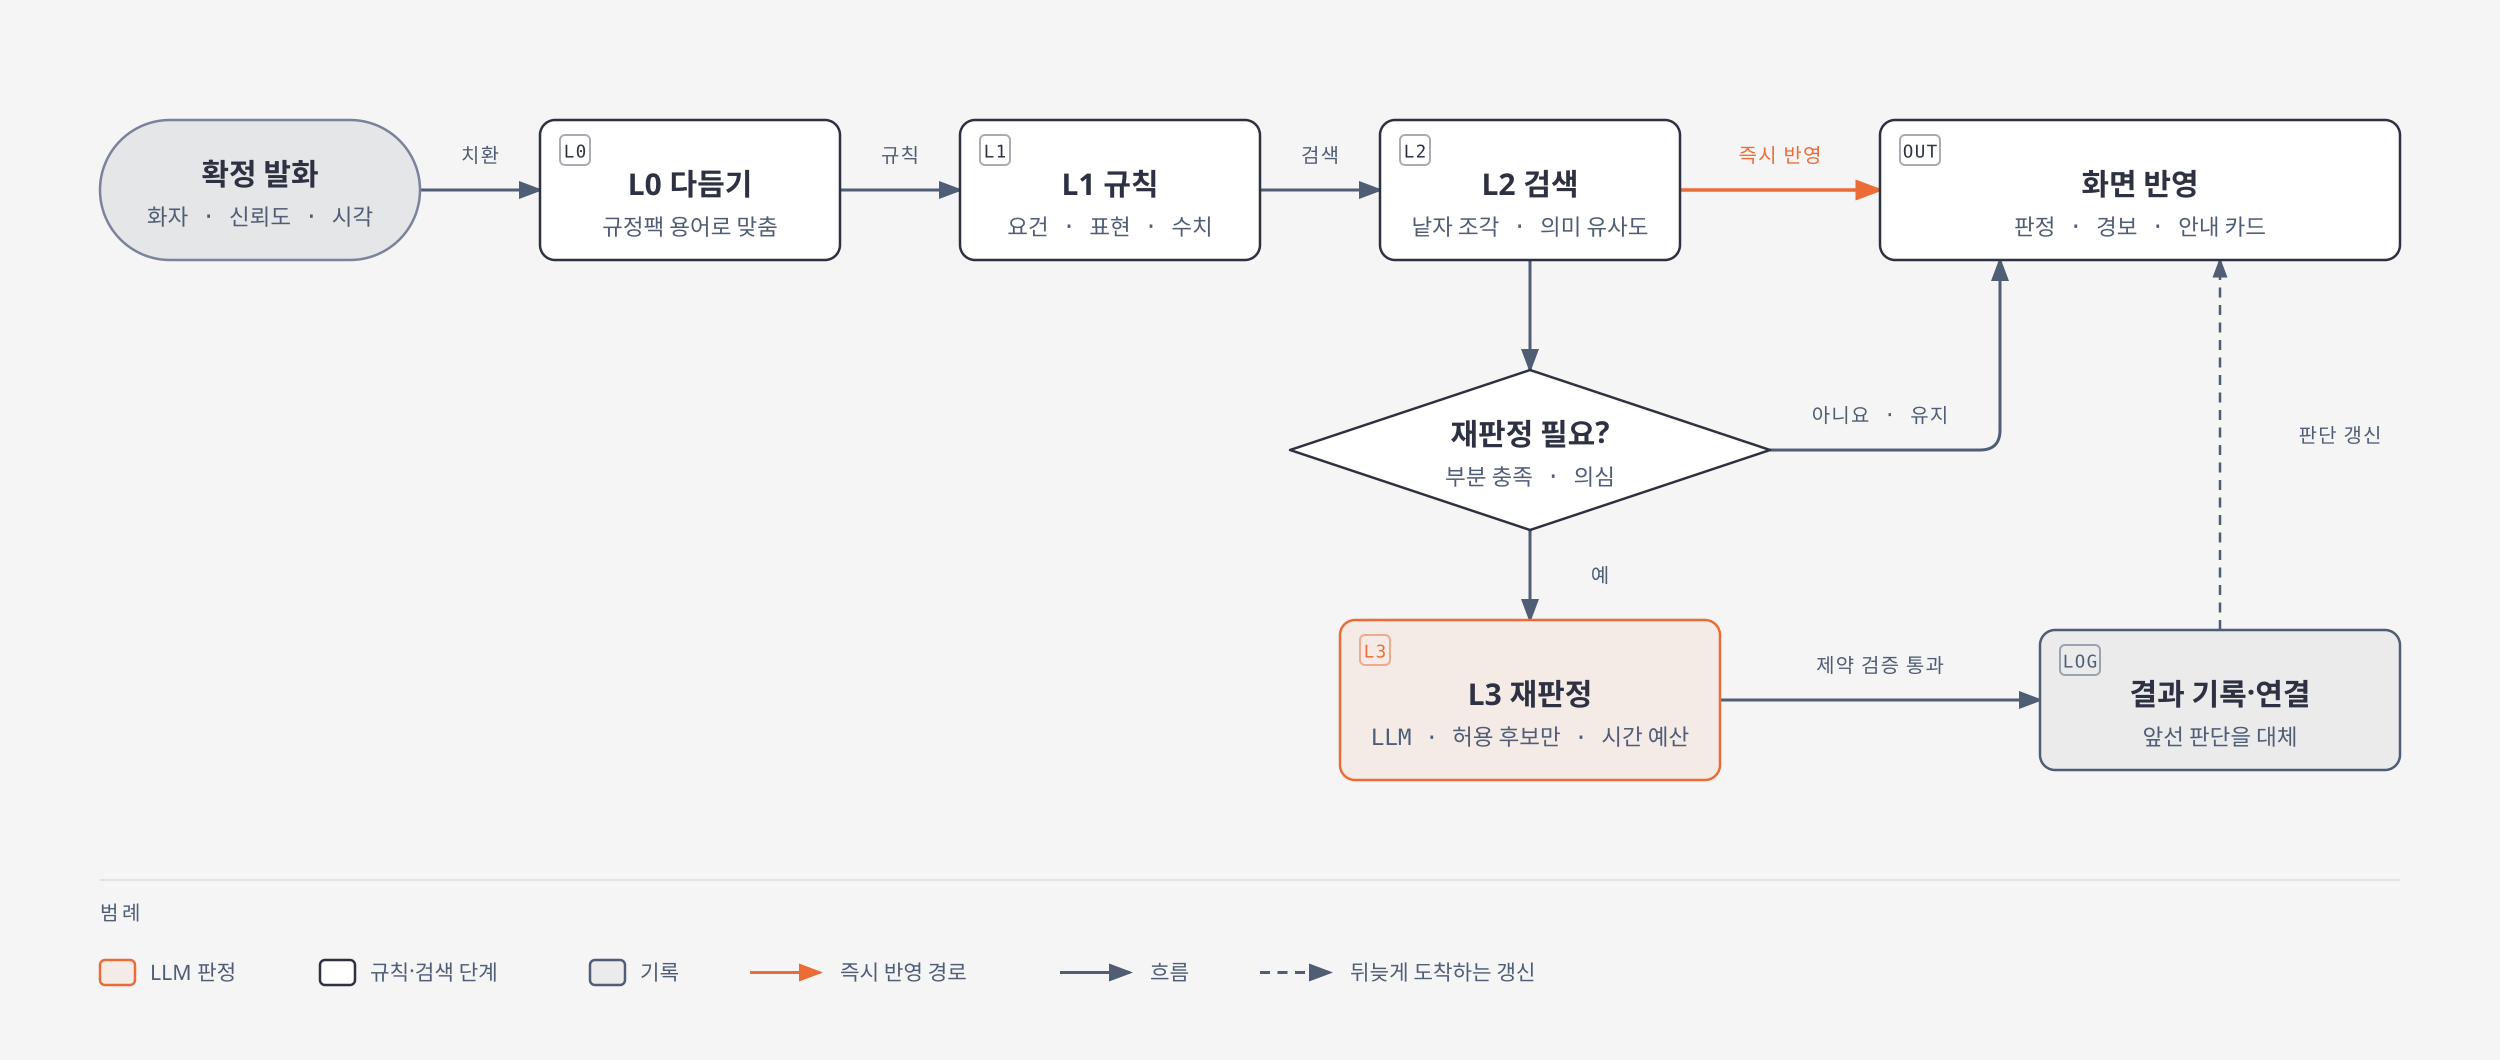
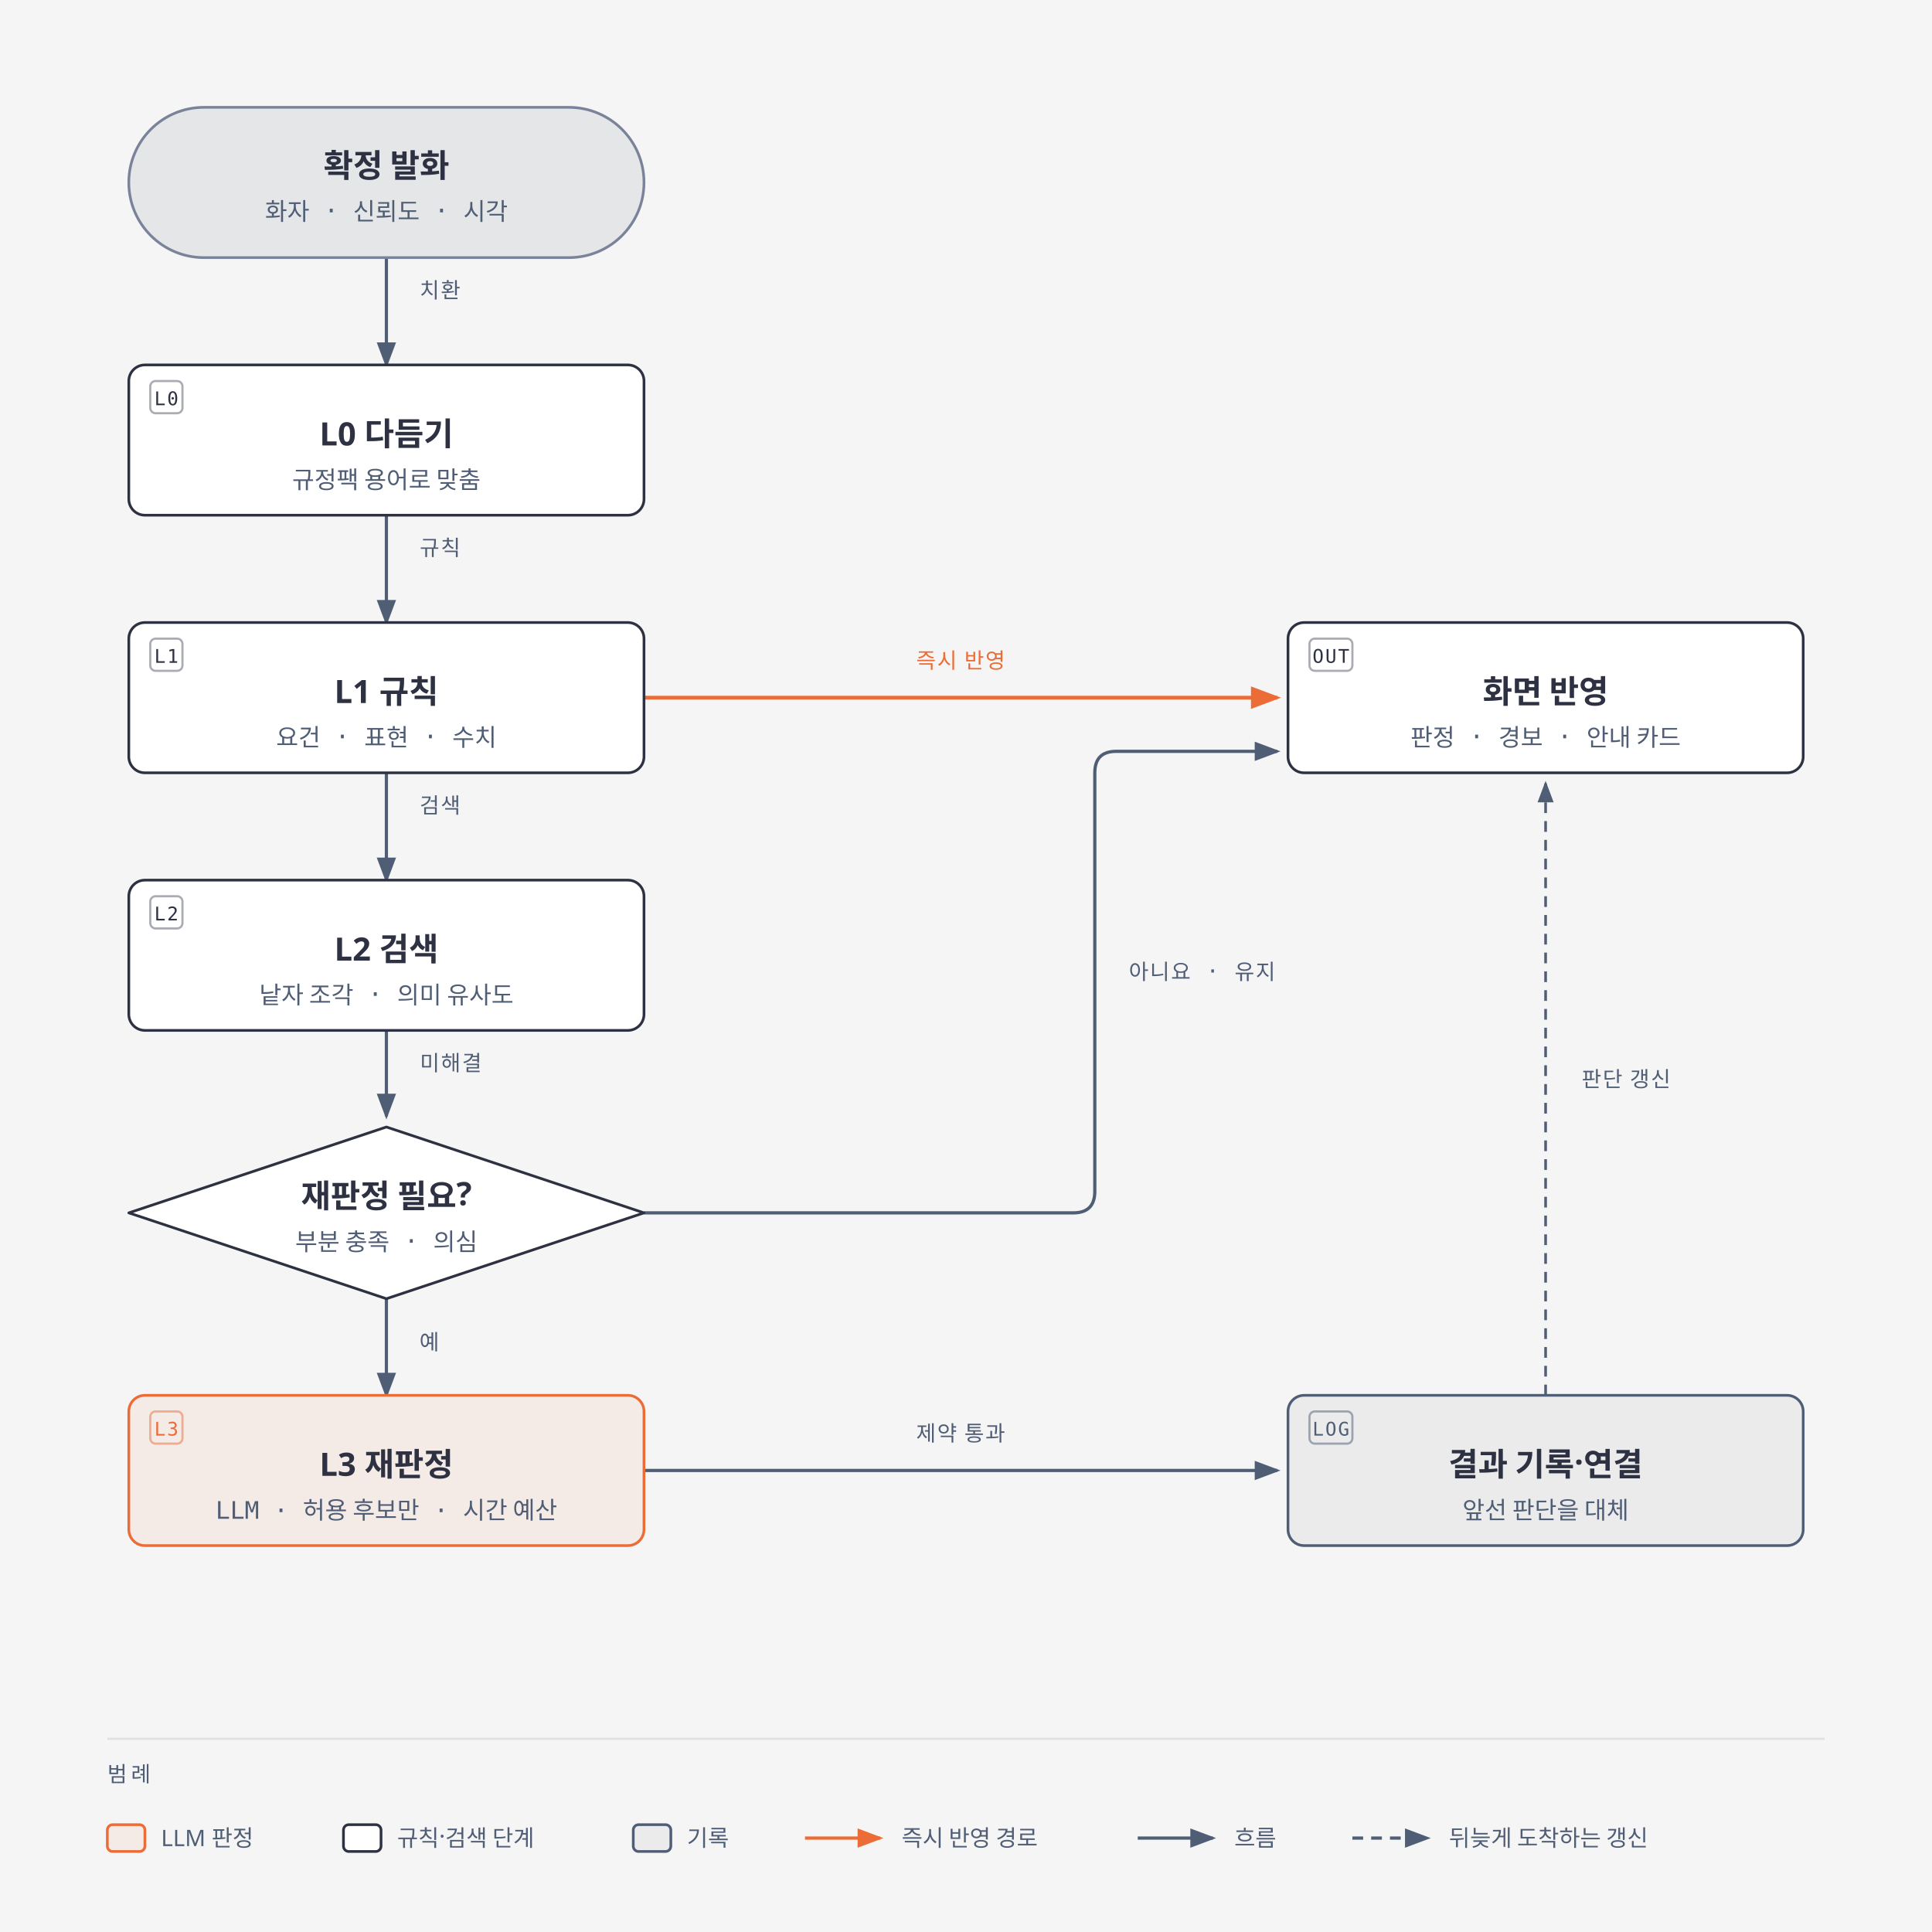
- <svg xmlns="http://www.w3.org/2000/svg" viewBox="0 0 1000 424" role="img" aria-labelledby="02-engine-title 02-engine-desc">
+ <svg xmlns="http://www.w3.org/2000/svg" viewBox="0 0 720 720" role="img" aria-labelledby="02-engine-title 02-engine-desc">
  <defs>
    <marker id="arrow" markerWidth="8" markerHeight="6" refX="7" refY="3" orient="auto">
      <polygon points="0 0, 8 3, 0 6" fill="#4f5d75" />
    </marker>
    <marker id="arrow-accent" markerWidth="8" markerHeight="6" refX="7" refY="3" orient="auto">
      <polygon points="0 0, 8 3, 0 6" fill="#eb6c36" />
    </marker>
    <marker id="arrow-link" markerWidth="8" markerHeight="6" refX="7" refY="3" orient="auto">
      <polygon points="0 0, 8 3, 0 6" fill="#2e5aa8" />
    </marker>
  </defs>
  <rect width="100%" height="100%" fill="#f5f5f5" />
-   <g transform="translate(0,-152)">
-     <path d="M 168,228 L 216,228" fill="none" stroke="#4f5d75" stroke-width="1.2" marker-end="url(#arrow)" />
-     <path d="M 336,228 L 384,228" fill="none" stroke="#4f5d75" stroke-width="1.2" marker-end="url(#arrow)" />
-     <path d="M 504,228 L 552,228" fill="none" stroke="#4f5d75" stroke-width="1.2" marker-end="url(#arrow)" />
-     <path d="M 672,228 L 752,228" fill="none" stroke="#eb6c36" stroke-width="1.4" marker-end="url(#arrow-accent)" />
-     <path d="M 612,256 L 612,300" fill="none" stroke="#4f5d75" stroke-width="1.2" marker-end="url(#arrow)" />
-     <path d="M 708,332 H 792 Q 800,332 800,324 V 256" fill="none" stroke="#4f5d75" stroke-width="1.2" marker-end="url(#arrow)" />
-     <path d="M 612,364 L 612,400" fill="none" stroke="#4f5d75" stroke-width="1.2" marker-end="url(#arrow)" />
-     <path d="M 688,432 L 816,432" fill="none" stroke="#4f5d75" stroke-width="1.2" marker-end="url(#arrow)" />
-     <path d="M 888,404 L 888,256" fill="none" stroke="#4f5d75" stroke-width="1" stroke-dasharray="4,3" marker-end="url(#arrow)" />
-     <rect x="180" y="208" width="24" height="12" rx="2" fill="#f5f5f5" />
-     <text x="192" y="217" fill="#4f5d75" font-size="8" font-family="'Geist Mono', 'Malgun Gothic', ui-monospace, monospace" text-anchor="middle" letter-spacing="0.06em">치환</text>
-     <rect x="348" y="208" width="24" height="12" rx="2" fill="#f5f5f5" />
-     <text x="360" y="217" fill="#4f5d75" font-size="8" font-family="'Geist Mono', 'Malgun Gothic', ui-monospace, monospace" text-anchor="middle" letter-spacing="0.06em">규칙</text>
-     <rect x="516" y="208" width="24" height="12" rx="2" fill="#f5f5f5" />
-     <text x="528" y="217" fill="#4f5d75" font-size="8" font-family="'Geist Mono', 'Malgun Gothic', ui-monospace, monospace" text-anchor="middle" letter-spacing="0.06em">검색</text>
-     <rect x="690" y="208" width="44" height="12" rx="2" fill="#f5f5f5" />
-     <text x="712" y="217" fill="#eb6c36" font-size="8" font-family="'Geist Mono', 'Malgun Gothic', ui-monospace, monospace" text-anchor="middle" letter-spacing="0.06em">즉시 반영</text>
-     <rect x="720" y="312" width="64" height="12" rx="2" fill="#f5f5f5" />
-     <text x="752" y="321" fill="#4f5d75" font-size="8" font-family="'Geist Mono', 'Malgun Gothic', ui-monospace, monospace" text-anchor="middle" letter-spacing="0.06em">아니요 · 유지</text>
-     <rect x="632" y="376" width="16" height="12" rx="2" fill="#f5f5f5" />
-     <text x="640" y="385" fill="#4f5d75" font-size="8" font-family="'Geist Mono', 'Malgun Gothic', ui-monospace, monospace" text-anchor="middle" letter-spacing="0.06em">예</text>
-     <rect x="720" y="412" width="64" height="12" rx="2" fill="#f5f5f5" />
-     <text x="752" y="421" fill="#4f5d75" font-size="8" font-family="'Geist Mono', 'Malgun Gothic', ui-monospace, monospace" text-anchor="middle" letter-spacing="0.06em">제약 검증 통과</text>
-     <rect x="914" y="320" width="44" height="12" rx="2" fill="#f5f5f5" />
-     <text x="936" y="329" fill="#4f5d75" font-size="8" font-family="'Geist Mono', 'Malgun Gothic', ui-monospace, monospace" text-anchor="middle" letter-spacing="0.06em">판단 갱신</text>
-     <rect x="40" y="200" width="128" height="56" rx="28" fill="#f5f5f5" />
-     <rect x="40" y="200" width="128" height="56" rx="28" fill="rgba(79,93,117,0.10)" stroke="#7a8399" stroke-width="1" />
-     <text x="104" y="226" fill="#2d3142" font-size="12" font-weight="600" font-family="'Geist', 'Malgun Gothic', system-ui, sans-serif" text-anchor="middle">확정 발화</text>
-     <text x="104" y="242" fill="#4f5d75" font-size="9" font-family="'Geist Mono', 'Malgun Gothic', ui-monospace, monospace" text-anchor="middle">화자 · 신뢰도 · 시각</text>
-     <rect x="216" y="200" width="120" height="56" rx="6" fill="#f5f5f5" />
-     <rect x="216" y="200" width="120" height="56" rx="6" fill="#ffffff" stroke="#2d3142" stroke-width="1" />
-     <rect x="224" y="206" width="12" height="12" rx="2" fill="transparent" stroke="rgba(45,49,66,0.40)" stroke-width="0.8" />
-     <text x="230" y="215" fill="#2d3142" font-size="7" font-family="'Geist Mono', 'Malgun Gothic', ui-monospace, monospace" text-anchor="middle" letter-spacing="0.08em">L0</text>
-     <text x="276" y="230" fill="#2d3142" font-size="12" font-weight="600" font-family="'Geist', 'Malgun Gothic', system-ui, sans-serif" text-anchor="middle">L0 다듬기</text>
-     <text x="276" y="246" fill="#4f5d75" font-size="9" font-family="'Geist Mono', 'Malgun Gothic', ui-monospace, monospace" text-anchor="middle">규정팩 용어로 맞춤</text>
-     <rect x="384" y="200" width="120" height="56" rx="6" fill="#f5f5f5" />
-     <rect x="384" y="200" width="120" height="56" rx="6" fill="#ffffff" stroke="#2d3142" stroke-width="1" />
-     <rect x="392" y="206" width="12" height="12" rx="2" fill="transparent" stroke="rgba(45,49,66,0.40)" stroke-width="0.8" />
-     <text x="398" y="215" fill="#2d3142" font-size="7" font-family="'Geist Mono', 'Malgun Gothic', ui-monospace, monospace" text-anchor="middle" letter-spacing="0.08em">L1</text>
-     <text x="444" y="230" fill="#2d3142" font-size="12" font-weight="600" font-family="'Geist', 'Malgun Gothic', system-ui, sans-serif" text-anchor="middle">L1 규칙</text>
-     <text x="444" y="246" fill="#4f5d75" font-size="9" font-family="'Geist Mono', 'Malgun Gothic', ui-monospace, monospace" text-anchor="middle">요건 · 표현 · 수치</text>
-     <rect x="552" y="200" width="120" height="56" rx="6" fill="#f5f5f5" />
-     <rect x="552" y="200" width="120" height="56" rx="6" fill="#ffffff" stroke="#2d3142" stroke-width="1" />
-     <rect x="560" y="206" width="12" height="12" rx="2" fill="transparent" stroke="rgba(45,49,66,0.40)" stroke-width="0.8" />
-     <text x="566" y="215" fill="#2d3142" font-size="7" font-family="'Geist Mono', 'Malgun Gothic', ui-monospace, monospace" text-anchor="middle" letter-spacing="0.08em">L2</text>
-     <text x="612" y="230" fill="#2d3142" font-size="12" font-weight="600" font-family="'Geist', 'Malgun Gothic', system-ui, sans-serif" text-anchor="middle">L2 검색</text>
-     <text x="612" y="246" fill="#4f5d75" font-size="9" font-family="'Geist Mono', 'Malgun Gothic', ui-monospace, monospace" text-anchor="middle">낱자 조각 · 의미 유사도</text>
-     <rect x="752" y="200" width="208" height="56" rx="6" fill="#f5f5f5" />
-     <rect x="752" y="200" width="208" height="56" rx="6" fill="#ffffff" stroke="#2d3142" stroke-width="1" />
-     <rect x="760" y="206" width="16" height="12" rx="2" fill="transparent" stroke="rgba(45,49,66,0.40)" stroke-width="0.8" />
-     <text x="768" y="215" fill="#2d3142" font-size="7" font-family="'Geist Mono', 'Malgun Gothic', ui-monospace, monospace" text-anchor="middle" letter-spacing="0.08em">OUT</text>
-     <text x="856" y="230" fill="#2d3142" font-size="12" font-weight="600" font-family="'Geist', 'Malgun Gothic', system-ui, sans-serif" text-anchor="middle">화면 반영</text>
-     <text x="856" y="246" fill="#4f5d75" font-size="9" font-family="'Geist Mono', 'Malgun Gothic', ui-monospace, monospace" text-anchor="middle">판정 · 경보 · 안내 카드</text>
-     <polygon points="612,300 708,332 612,364 516,332" fill="#f5f5f5" />
-     <polygon points="612,300 708,332 612,364 516,332" fill="#ffffff" stroke="#2d3142" stroke-width="1" stroke-linejoin="round" />
-     <text x="612" y="330" fill="#2d3142" font-size="12" font-weight="600" font-family="'Geist', 'Malgun Gothic', system-ui, sans-serif" text-anchor="middle">재판정 필요?</text>
-     <text x="612" y="346" fill="#4f5d75" font-size="9" font-family="'Geist Mono', 'Malgun Gothic', ui-monospace, monospace" text-anchor="middle">부분 충족 · 의심</text>
-     <rect x="536" y="400" width="152" height="64" rx="6" fill="#f5f5f5" />
-     <rect x="536" y="400" width="152" height="64" rx="6" fill="rgba(235,108,54,0.08)" stroke="#eb6c36" stroke-width="1" />
-     <rect x="544" y="406" width="12" height="12" rx="2" fill="transparent" stroke="rgba(235,108,54,0.50)" stroke-width="0.8" />
-     <text x="550" y="415" fill="#eb6c36" font-size="7" font-family="'Geist Mono', 'Malgun Gothic', ui-monospace, monospace" text-anchor="middle" letter-spacing="0.08em">L3</text>
-     <text x="612" y="434" fill="#2d3142" font-size="12" font-weight="600" font-family="'Geist', 'Malgun Gothic', system-ui, sans-serif" text-anchor="middle">L3 재판정</text>
-     <text x="612" y="450" fill="#4f5d75" font-size="9" font-family="'Geist Mono', 'Malgun Gothic', ui-monospace, monospace" text-anchor="middle">LLM · 허용 후보만 · 시간 예산</text>
-     <rect x="816" y="404" width="144" height="56" rx="6" fill="#f5f5f5" />
-     <rect x="816" y="404" width="144" height="56" rx="6" fill="rgba(45,49,66,0.05)" stroke="#4f5d75" stroke-width="1" />
-     <rect x="824" y="410" width="16" height="12" rx="2" fill="transparent" stroke="rgba(79,93,117,0.50)" stroke-width="0.8" />
-     <text x="832" y="419" fill="#4f5d75" font-size="7" font-family="'Geist Mono', 'Malgun Gothic', ui-monospace, monospace" text-anchor="middle" letter-spacing="0.08em">LOG</text>
-     <text x="888" y="434" fill="#2d3142" font-size="12" font-weight="600" font-family="'Geist', 'Malgun Gothic', system-ui, sans-serif" text-anchor="middle">결과 기록·연결</text>
-     <text x="888" y="450" fill="#4f5d75" font-size="9" font-family="'Geist Mono', 'Malgun Gothic', ui-monospace, monospace" text-anchor="middle">앞선 판단을 대체</text>
+   <g transform="translate(0,0)">
+     <path d="M 144,96 L 144,136" fill="none" stroke="#4f5d75" stroke-width="1.2" marker-end="url(#arrow)" />
+     <path d="M 144,192 L 144,232" fill="none" stroke="#4f5d75" stroke-width="1.2" marker-end="url(#arrow)" />
+     <path d="M 144,288 L 144,328" fill="none" stroke="#4f5d75" stroke-width="1.2" marker-end="url(#arrow)" />
+     <path d="M 240,260 L 476,260" fill="none" stroke="#eb6c36" stroke-width="1.4" marker-end="url(#arrow-accent)" />
+     <path d="M 144,384 L 144,416" fill="none" stroke="#4f5d75" stroke-width="1.2" marker-end="url(#arrow)" />
+     <path d="M 144,484 L 144,520" fill="none" stroke="#4f5d75" stroke-width="1.2" marker-end="url(#arrow)" />
+     <path d="M 240,452 H 400 Q 408,452 408,444 V 288 Q 408,280 416,280 H 476" fill="none" stroke="#4f5d75" stroke-width="1.2" marker-end="url(#arrow)" />
+     <path d="M 240,548 L 476,548" fill="none" stroke="#4f5d75" stroke-width="1.2" marker-end="url(#arrow)" />
+     <path d="M 576,520 L 576,292" fill="none" stroke="#4f5d75" stroke-width="1" stroke-dasharray="4,3" marker-end="url(#arrow)" />
+     <rect x="152" y="102" width="24" height="12" rx="2" fill="#f5f5f5" />
+     <text x="164" y="111" fill="#4f5d75" font-size="8" font-family="'Geist Mono', 'Malgun Gothic', ui-monospace, monospace" text-anchor="middle" letter-spacing="0.06em">치환</text>
+     <rect x="152" y="198" width="24" height="12" rx="2" fill="#f5f5f5" />
+     <text x="164" y="207" fill="#4f5d75" font-size="8" font-family="'Geist Mono', 'Malgun Gothic', ui-monospace, monospace" text-anchor="middle" letter-spacing="0.06em">규칙</text>
+     <rect x="152" y="294" width="24" height="12" rx="2" fill="#f5f5f5" />
+     <text x="164" y="303" fill="#4f5d75" font-size="8" font-family="'Geist Mono', 'Malgun Gothic', ui-monospace, monospace" text-anchor="middle" letter-spacing="0.06em">검색</text>
+     <rect x="336" y="240" width="44" height="12" rx="2" fill="#f5f5f5" />
+     <text x="358" y="249" fill="#eb6c36" font-size="8" font-family="'Geist Mono', 'Malgun Gothic', ui-monospace, monospace" text-anchor="middle" letter-spacing="0.06em">즉시 반영</text>
+     <rect x="152" y="390" width="32" height="12" rx="2" fill="#f5f5f5" />
+     <text x="168" y="399" fill="#4f5d75" font-size="8" font-family="'Geist Mono', 'Malgun Gothic', ui-monospace, monospace" text-anchor="middle" letter-spacing="0.06em">미해결</text>
+     <rect x="152" y="494" width="16" height="12" rx="2" fill="#f5f5f5" />
+     <text x="160" y="503" fill="#4f5d75" font-size="8" font-family="'Geist Mono', 'Malgun Gothic', ui-monospace, monospace" text-anchor="middle" letter-spacing="0.06em">예</text>
+     <rect x="416" y="356" width="64" height="12" rx="2" fill="#f5f5f5" />
+     <text x="448" y="365" fill="#4f5d75" font-size="8" font-family="'Geist Mono', 'Malgun Gothic', ui-monospace, monospace" text-anchor="middle" letter-spacing="0.06em">아니요 · 유지</text>
+     <rect x="336" y="528" width="44" height="12" rx="2" fill="#f5f5f5" />
+     <text x="358" y="537" fill="#4f5d75" font-size="8" font-family="'Geist Mono', 'Malgun Gothic', ui-monospace, monospace" text-anchor="middle" letter-spacing="0.06em">제약 통과</text>
+     <rect x="584" y="396" width="44" height="12" rx="2" fill="#f5f5f5" />
+     <text x="606" y="405" fill="#4f5d75" font-size="8" font-family="'Geist Mono', 'Malgun Gothic', ui-monospace, monospace" text-anchor="middle" letter-spacing="0.06em">판단 갱신</text>
+     <rect x="48" y="40" width="192" height="56" rx="28" fill="#f5f5f5" />
+     <rect x="48" y="40" width="192" height="56" rx="28" fill="rgba(79,93,117,0.10)" stroke="#7a8399" stroke-width="1" />
+     <text x="144" y="66" fill="#2d3142" font-size="12" font-weight="600" font-family="'Geist', 'Malgun Gothic', system-ui, sans-serif" text-anchor="middle">확정 발화</text>
+     <text x="144" y="82" fill="#4f5d75" font-size="9" font-family="'Geist Mono', 'Malgun Gothic', ui-monospace, monospace" text-anchor="middle">화자 · 신뢰도 · 시각</text>
+     <rect x="48" y="136" width="192" height="56" rx="6" fill="#f5f5f5" />
+     <rect x="48" y="136" width="192" height="56" rx="6" fill="#ffffff" stroke="#2d3142" stroke-width="1" />
+     <rect x="56" y="142" width="12" height="12" rx="2" fill="transparent" stroke="rgba(45,49,66,0.40)" stroke-width="0.8" />
+     <text x="62" y="151" fill="#2d3142" font-size="7" font-family="'Geist Mono', 'Malgun Gothic', ui-monospace, monospace" text-anchor="middle" letter-spacing="0.08em">L0</text>
+     <text x="144" y="166" fill="#2d3142" font-size="12" font-weight="600" font-family="'Geist', 'Malgun Gothic', system-ui, sans-serif" text-anchor="middle">L0 다듬기</text>
+     <text x="144" y="182" fill="#4f5d75" font-size="9" font-family="'Geist Mono', 'Malgun Gothic', ui-monospace, monospace" text-anchor="middle">규정팩 용어로 맞춤</text>
+     <rect x="48" y="232" width="192" height="56" rx="6" fill="#f5f5f5" />
+     <rect x="48" y="232" width="192" height="56" rx="6" fill="#ffffff" stroke="#2d3142" stroke-width="1" />
+     <rect x="56" y="238" width="12" height="12" rx="2" fill="transparent" stroke="rgba(45,49,66,0.40)" stroke-width="0.8" />
+     <text x="62" y="247" fill="#2d3142" font-size="7" font-family="'Geist Mono', 'Malgun Gothic', ui-monospace, monospace" text-anchor="middle" letter-spacing="0.08em">L1</text>
+     <text x="144" y="262" fill="#2d3142" font-size="12" font-weight="600" font-family="'Geist', 'Malgun Gothic', system-ui, sans-serif" text-anchor="middle">L1 규칙</text>
+     <text x="144" y="278" fill="#4f5d75" font-size="9" font-family="'Geist Mono', 'Malgun Gothic', ui-monospace, monospace" text-anchor="middle">요건 · 표현 · 수치</text>
+     <rect x="480" y="232" width="192" height="56" rx="6" fill="#f5f5f5" />
+     <rect x="480" y="232" width="192" height="56" rx="6" fill="#ffffff" stroke="#2d3142" stroke-width="1" />
+     <rect x="488" y="238" width="16" height="12" rx="2" fill="transparent" stroke="rgba(45,49,66,0.40)" stroke-width="0.8" />
+     <text x="496" y="247" fill="#2d3142" font-size="7" font-family="'Geist Mono', 'Malgun Gothic', ui-monospace, monospace" text-anchor="middle" letter-spacing="0.08em">OUT</text>
+     <text x="576" y="262" fill="#2d3142" font-size="12" font-weight="600" font-family="'Geist', 'Malgun Gothic', system-ui, sans-serif" text-anchor="middle">화면 반영</text>
+     <text x="576" y="278" fill="#4f5d75" font-size="9" font-family="'Geist Mono', 'Malgun Gothic', ui-monospace, monospace" text-anchor="middle">판정 · 경보 · 안내 카드</text>
+     <rect x="48" y="328" width="192" height="56" rx="6" fill="#f5f5f5" />
+     <rect x="48" y="328" width="192" height="56" rx="6" fill="#ffffff" stroke="#2d3142" stroke-width="1" />
+     <rect x="56" y="334" width="12" height="12" rx="2" fill="transparent" stroke="rgba(45,49,66,0.40)" stroke-width="0.8" />
+     <text x="62" y="343" fill="#2d3142" font-size="7" font-family="'Geist Mono', 'Malgun Gothic', ui-monospace, monospace" text-anchor="middle" letter-spacing="0.08em">L2</text>
+     <text x="144" y="358" fill="#2d3142" font-size="12" font-weight="600" font-family="'Geist', 'Malgun Gothic', system-ui, sans-serif" text-anchor="middle">L2 검색</text>
+     <text x="144" y="374" fill="#4f5d75" font-size="9" font-family="'Geist Mono', 'Malgun Gothic', ui-monospace, monospace" text-anchor="middle">낱자 조각 · 의미 유사도</text>
+     <polygon points="144,420 240,452 144,484 48,452" fill="#f5f5f5" />
+     <polygon points="144,420 240,452 144,484 48,452" fill="#ffffff" stroke="#2d3142" stroke-width="1" stroke-linejoin="round" />
+     <text x="144" y="450" fill="#2d3142" font-size="12" font-weight="600" font-family="'Geist', 'Malgun Gothic', system-ui, sans-serif" text-anchor="middle">재판정 필요?</text>
+     <text x="144" y="466" fill="#4f5d75" font-size="9" font-family="'Geist Mono', 'Malgun Gothic', ui-monospace, monospace" text-anchor="middle">부분 충족 · 의심</text>
+     <rect x="48" y="520" width="192" height="56" rx="6" fill="#f5f5f5" />
+     <rect x="48" y="520" width="192" height="56" rx="6" fill="rgba(235,108,54,0.08)" stroke="#eb6c36" stroke-width="1" />
+     <rect x="56" y="526" width="12" height="12" rx="2" fill="transparent" stroke="rgba(235,108,54,0.50)" stroke-width="0.8" />
+     <text x="62" y="535" fill="#eb6c36" font-size="7" font-family="'Geist Mono', 'Malgun Gothic', ui-monospace, monospace" text-anchor="middle" letter-spacing="0.08em">L3</text>
+     <text x="144" y="550" fill="#2d3142" font-size="12" font-weight="600" font-family="'Geist', 'Malgun Gothic', system-ui, sans-serif" text-anchor="middle">L3 재판정</text>
+     <text x="144" y="566" fill="#4f5d75" font-size="9" font-family="'Geist Mono', 'Malgun Gothic', ui-monospace, monospace" text-anchor="middle">LLM · 허용 후보만 · 시간 예산</text>
+     <rect x="480" y="520" width="192" height="56" rx="6" fill="#f5f5f5" />
+     <rect x="480" y="520" width="192" height="56" rx="6" fill="rgba(45,49,66,0.05)" stroke="#4f5d75" stroke-width="1" />
+     <rect x="488" y="526" width="16" height="12" rx="2" fill="transparent" stroke="rgba(79,93,117,0.50)" stroke-width="0.8" />
+     <text x="496" y="535" fill="#4f5d75" font-size="7" font-family="'Geist Mono', 'Malgun Gothic', ui-monospace, monospace" text-anchor="middle" letter-spacing="0.08em">LOG</text>
+     <text x="576" y="550" fill="#2d3142" font-size="12" font-weight="600" font-family="'Geist', 'Malgun Gothic', system-ui, sans-serif" text-anchor="middle">결과 기록·연결</text>
+     <text x="576" y="566" fill="#4f5d75" font-size="9" font-family="'Geist Mono', 'Malgun Gothic', ui-monospace, monospace" text-anchor="middle">앞선 판단을 대체</text>
  </g>
-   <line x1="40" y1="352" x2="960" y2="352" stroke="rgba(45,49,66,0.10)" stroke-width="0.8" />
-   <text x="40" y="368" fill="#4f5d75" font-size="8" font-family="'Geist Mono', 'Malgun Gothic', ui-monospace, monospace" letter-spacing="0.18em">범례</text>
-   <rect x="40" y="384" width="14" height="10" rx="2" fill="rgba(235,108,54,0.08)" stroke="#eb6c36" stroke-width="1" />
-   <text x="60" y="392" fill="#4f5d75" font-size="8.5" font-family="'Geist', 'Malgun Gothic', system-ui, sans-serif">LLM 판정</text>
-   <rect x="128" y="384" width="14" height="10" rx="2" fill="#ffffff" stroke="#2d3142" stroke-width="1" />
-   <text x="148" y="392" fill="#4f5d75" font-size="8.5" font-family="'Geist', 'Malgun Gothic', system-ui, sans-serif">규칙·검색 단계</text>
-   <rect x="236" y="384" width="14" height="10" rx="2" fill="rgba(45,49,66,0.05)" stroke="#4f5d75" stroke-width="1" />
-   <text x="256" y="392" fill="#4f5d75" font-size="8.5" font-family="'Geist', 'Malgun Gothic', system-ui, sans-serif">기록</text>
-   <line x1="300" y1="389" x2="328" y2="389" stroke="#eb6c36" stroke-width="1.2" marker-end="url(#arrow-accent)" />
-   <text x="336" y="392" fill="#4f5d75" font-size="8.5" font-family="'Geist', 'Malgun Gothic', system-ui, sans-serif">즉시 반영 경로</text>
-   <line x1="424" y1="389" x2="452" y2="389" stroke="#4f5d75" stroke-width="1.2" marker-end="url(#arrow)" />
-   <text x="460" y="392" fill="#4f5d75" font-size="8.5" font-family="'Geist', 'Malgun Gothic', system-ui, sans-serif">흐름</text>
-   <line x1="504" y1="389" x2="532" y2="389" stroke="#4f5d75" stroke-width="1.2" stroke-dasharray="4,3" marker-end="url(#arrow)" />
-   <text x="540" y="392" fill="#4f5d75" font-size="8.5" font-family="'Geist', 'Malgun Gothic', system-ui, sans-serif">뒤늦게 도착하는 갱신</text>
+   <line x1="40" y1="648" x2="680" y2="648" stroke="rgba(45,49,66,0.10)" stroke-width="0.8" />
+   <text x="40" y="664" fill="#4f5d75" font-size="8" font-family="'Geist Mono', 'Malgun Gothic', ui-monospace, monospace" letter-spacing="0.18em">범례</text>
+   <rect x="40" y="680" width="14" height="10" rx="2" fill="rgba(235,108,54,0.08)" stroke="#eb6c36" stroke-width="1" />
+   <text x="60" y="688" fill="#4f5d75" font-size="8.5" font-family="'Geist', 'Malgun Gothic', system-ui, sans-serif">LLM 판정</text>
+   <rect x="128" y="680" width="14" height="10" rx="2" fill="#ffffff" stroke="#2d3142" stroke-width="1" />
+   <text x="148" y="688" fill="#4f5d75" font-size="8.5" font-family="'Geist', 'Malgun Gothic', system-ui, sans-serif">규칙·검색 단계</text>
+   <rect x="236" y="680" width="14" height="10" rx="2" fill="rgba(45,49,66,0.05)" stroke="#4f5d75" stroke-width="1" />
+   <text x="256" y="688" fill="#4f5d75" font-size="8.5" font-family="'Geist', 'Malgun Gothic', system-ui, sans-serif">기록</text>
+   <line x1="300" y1="685" x2="328" y2="685" stroke="#eb6c36" stroke-width="1.2" marker-end="url(#arrow-accent)" />
+   <text x="336" y="688" fill="#4f5d75" font-size="8.5" font-family="'Geist', 'Malgun Gothic', system-ui, sans-serif">즉시 반영 경로</text>
+   <line x1="424" y1="685" x2="452" y2="685" stroke="#4f5d75" stroke-width="1.2" marker-end="url(#arrow)" />
+   <text x="460" y="688" fill="#4f5d75" font-size="8.5" font-family="'Geist', 'Malgun Gothic', system-ui, sans-serif">흐름</text>
+   <line x1="504" y1="685" x2="532" y2="685" stroke="#4f5d75" stroke-width="1.2" stroke-dasharray="4,3" marker-end="url(#arrow)" />
+   <text x="540" y="688" fill="#4f5d75" font-size="8.5" font-family="'Geist', 'Malgun Gothic', system-ui, sans-serif">뒤늦게 도착하는 갱신</text>
</svg>
